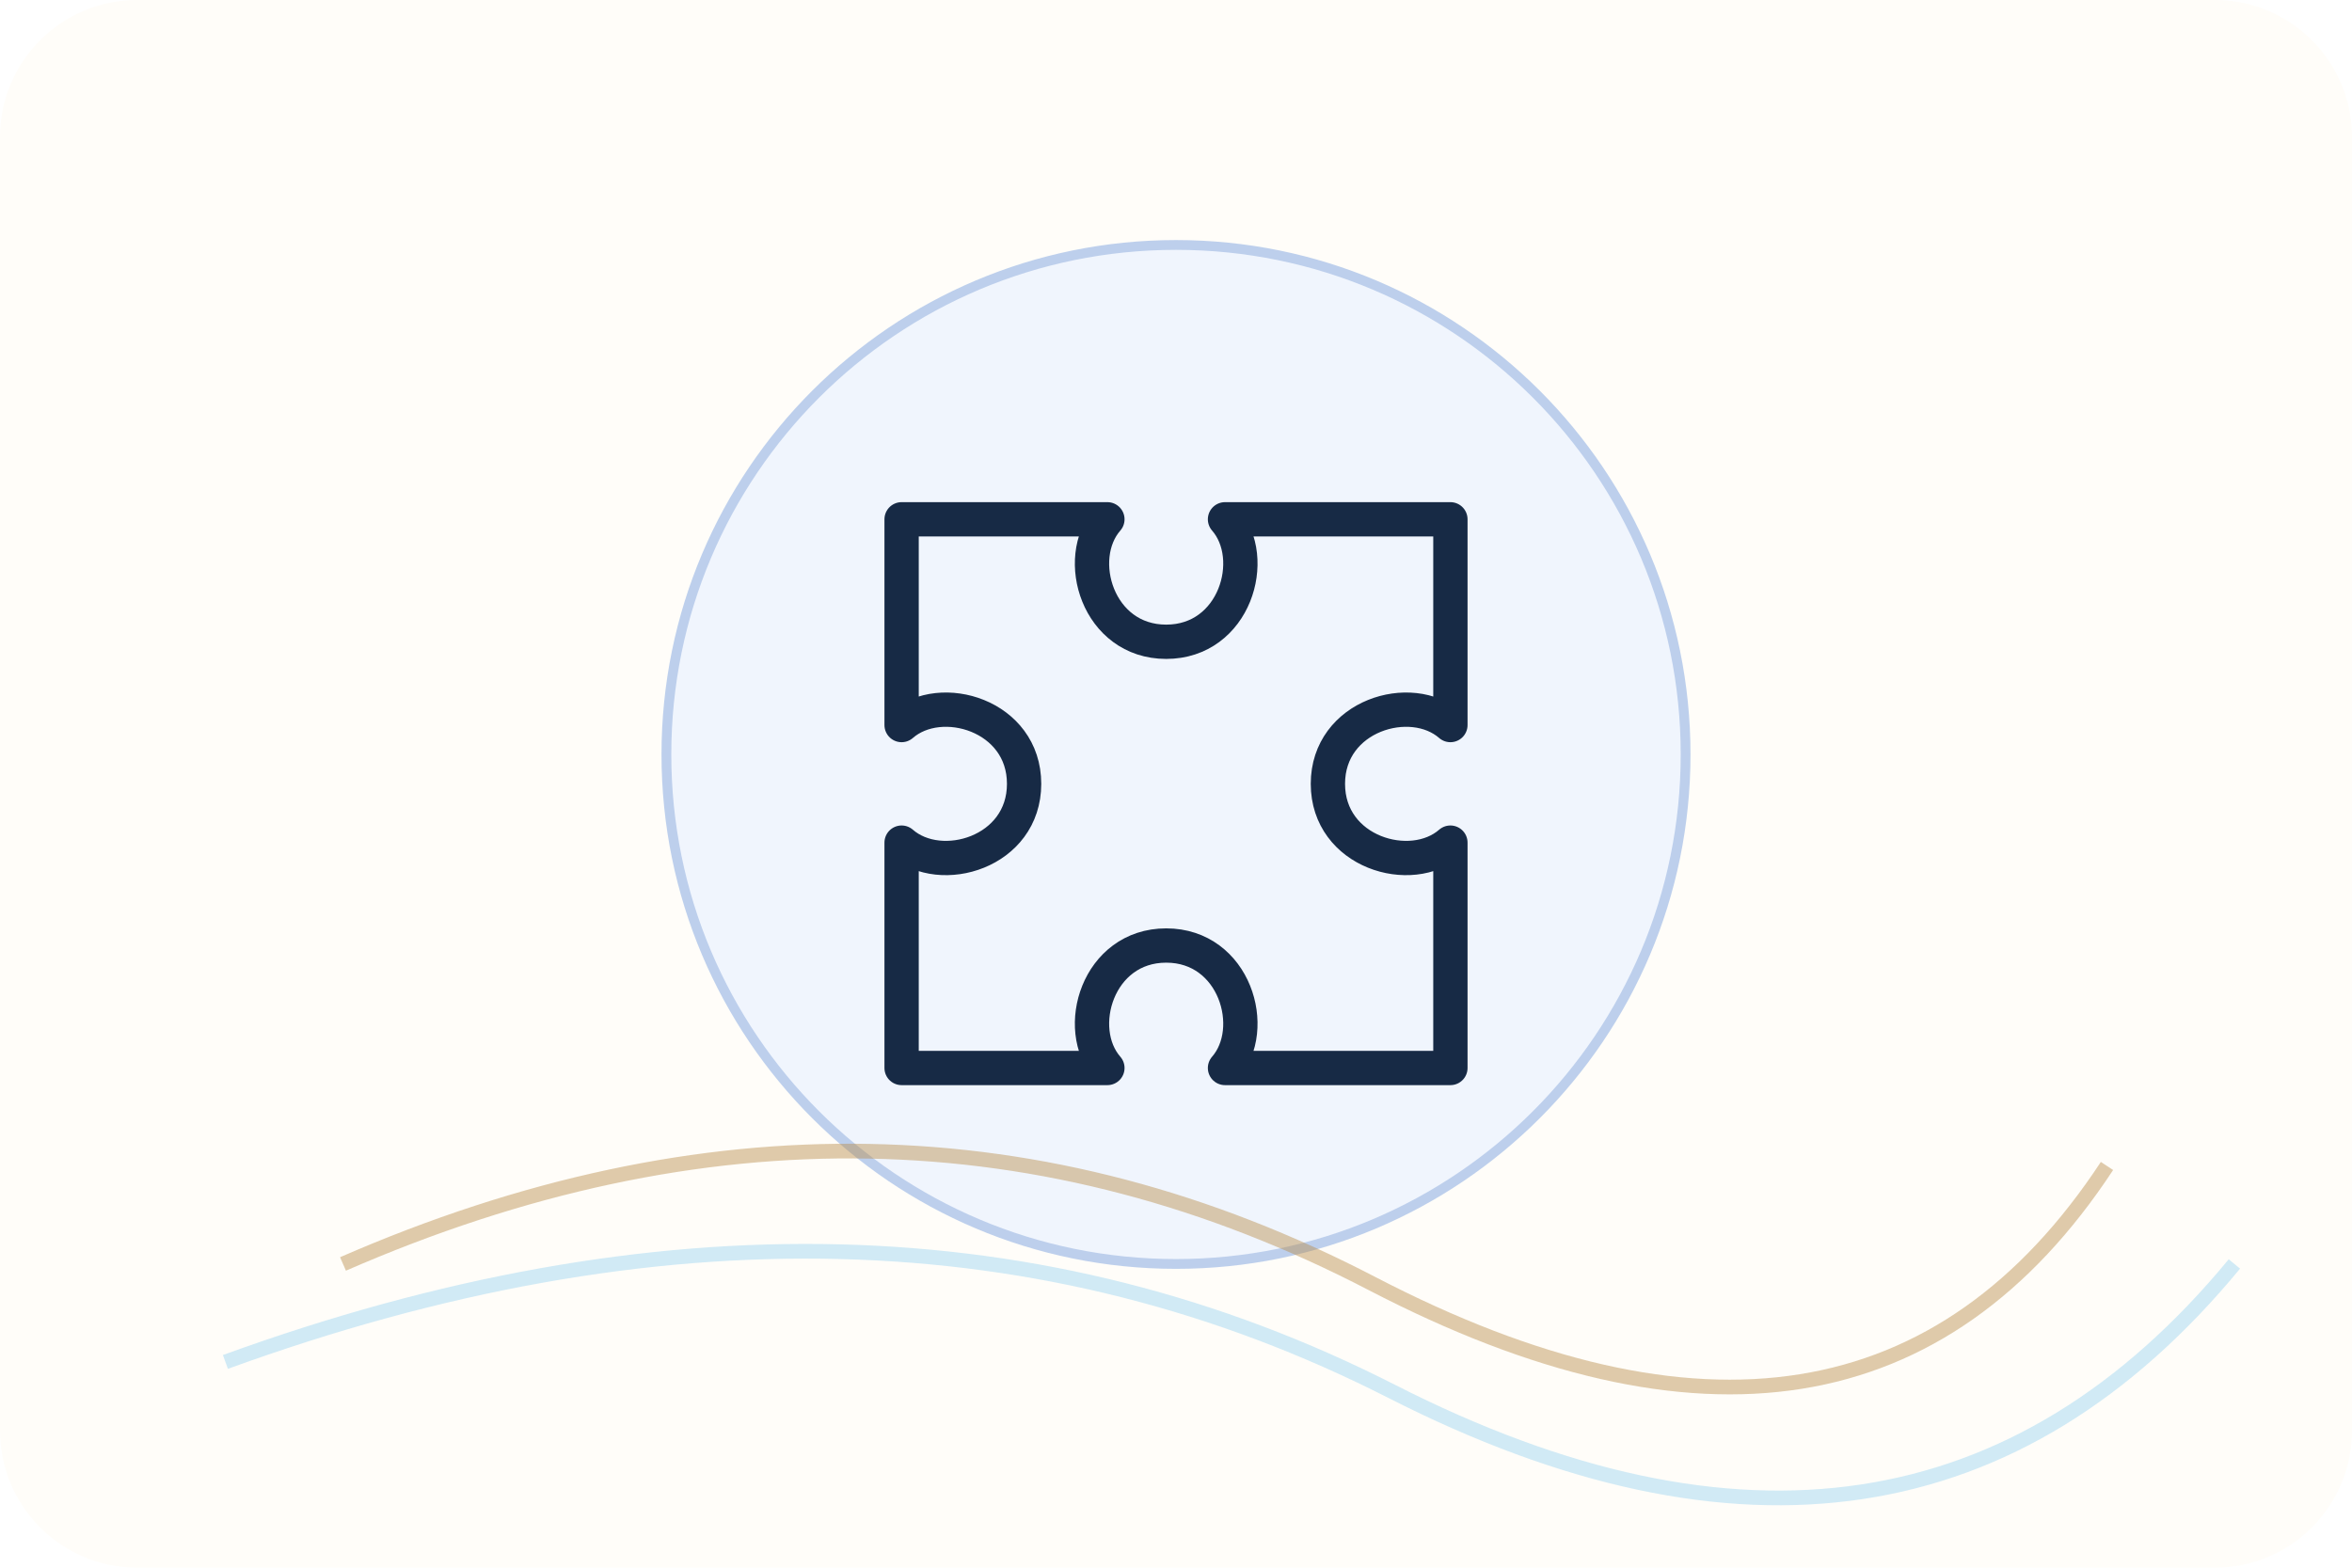
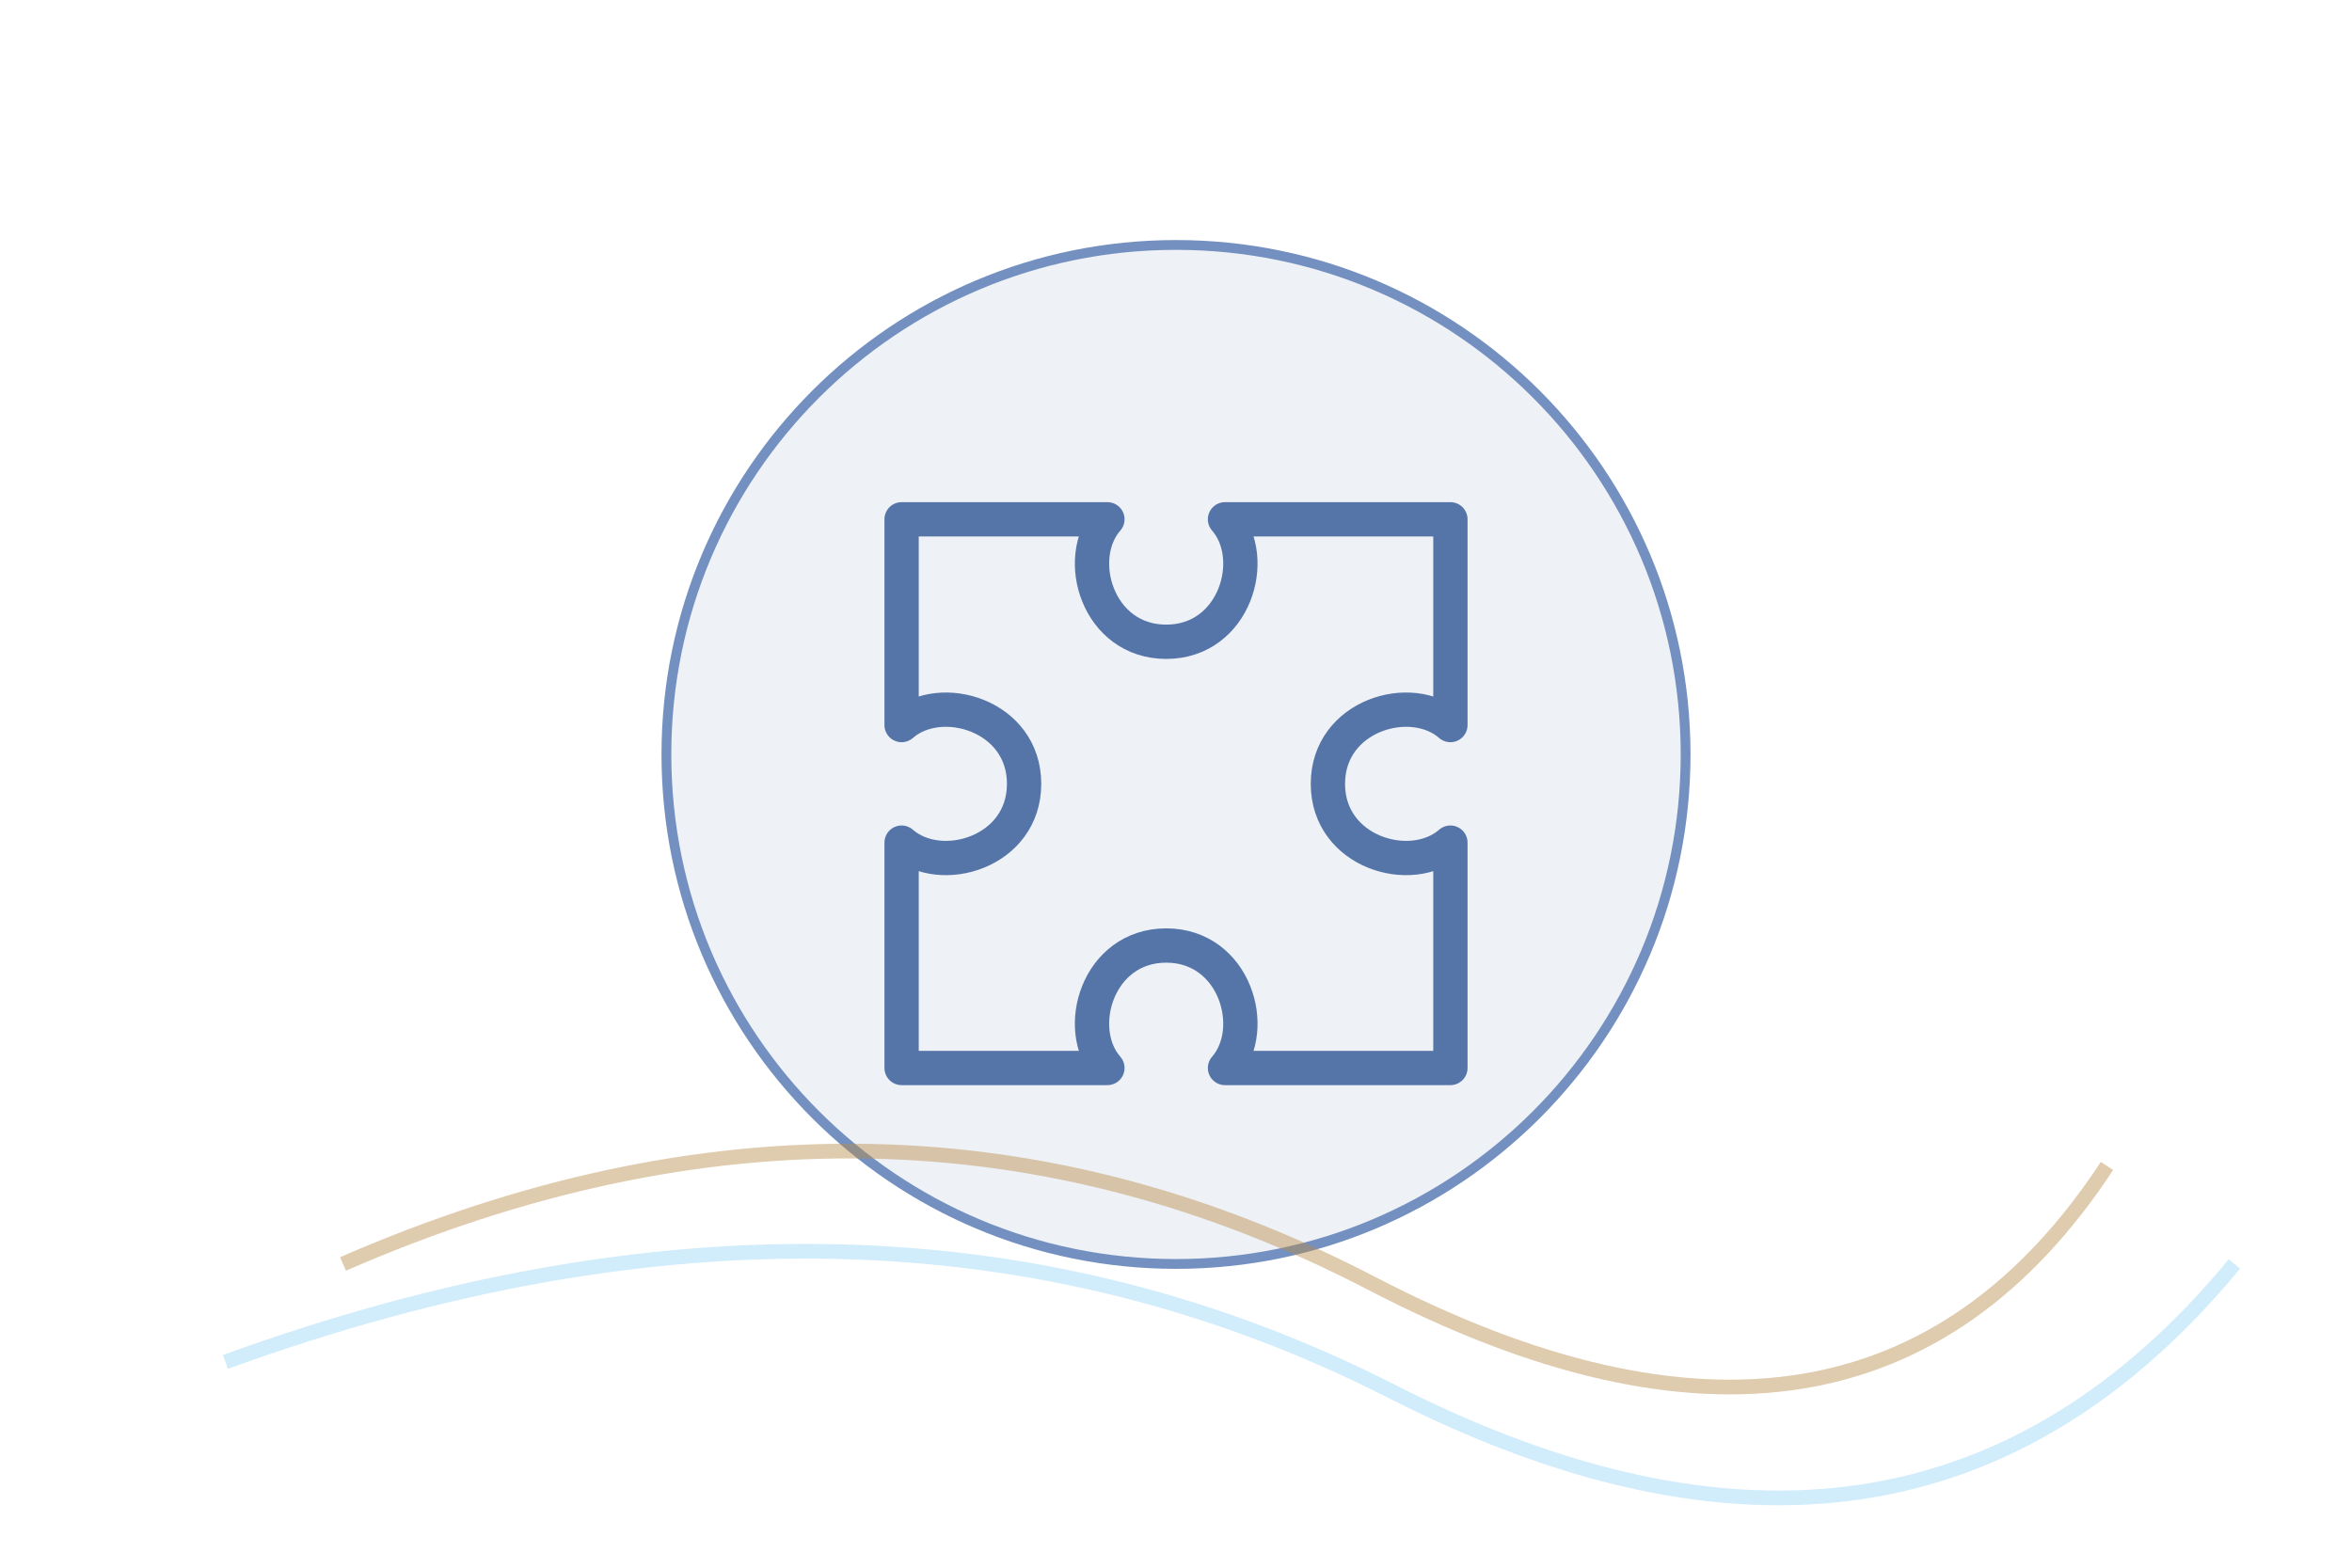
<svg xmlns="http://www.w3.org/2000/svg" viewBox="0 0 480 320" role="img" aria-label="还没有本地扩展">
-   <rect width="480" height="320" rx="28" fill="#fffdf9" />
-   <circle cx="240" cy="154" r="104" fill="#f0f5fd" stroke="#bdcfec" stroke-width="2" />
+   <circle cx="240" cy="154" r="104" fill="#5575a9" fill-opacity=".10" stroke="#7390c0" stroke-width="2" />
  <path d="M70 258Q180 210 280 262T430 238" fill="none" stroke="#b98c4a" stroke-opacity=".45" stroke-width="3" />
  <path d="M46 278Q178 230 284 284T456 258" fill="none" stroke="#3fb1ea" stroke-opacity=".24" stroke-width="3" />
-   <g fill="none" stroke="#172a45" stroke-width="7" stroke-linecap="round" stroke-linejoin="round">
+   <g fill="none" stroke="#5575a9" stroke-width="7" stroke-linecap="round" stroke-linejoin="round">
    <path d="M184 106h42c-7 8-2 25 12 25s19-17 12-25h46v42c-8-7-25-2-25 12s17 19 25 12v46h-46c7-8 2-25-12-25s-19 17-12 25h-42v-46c8 7 25 2 25-12s-17-19-25-12Z" />
  </g>
</svg>
